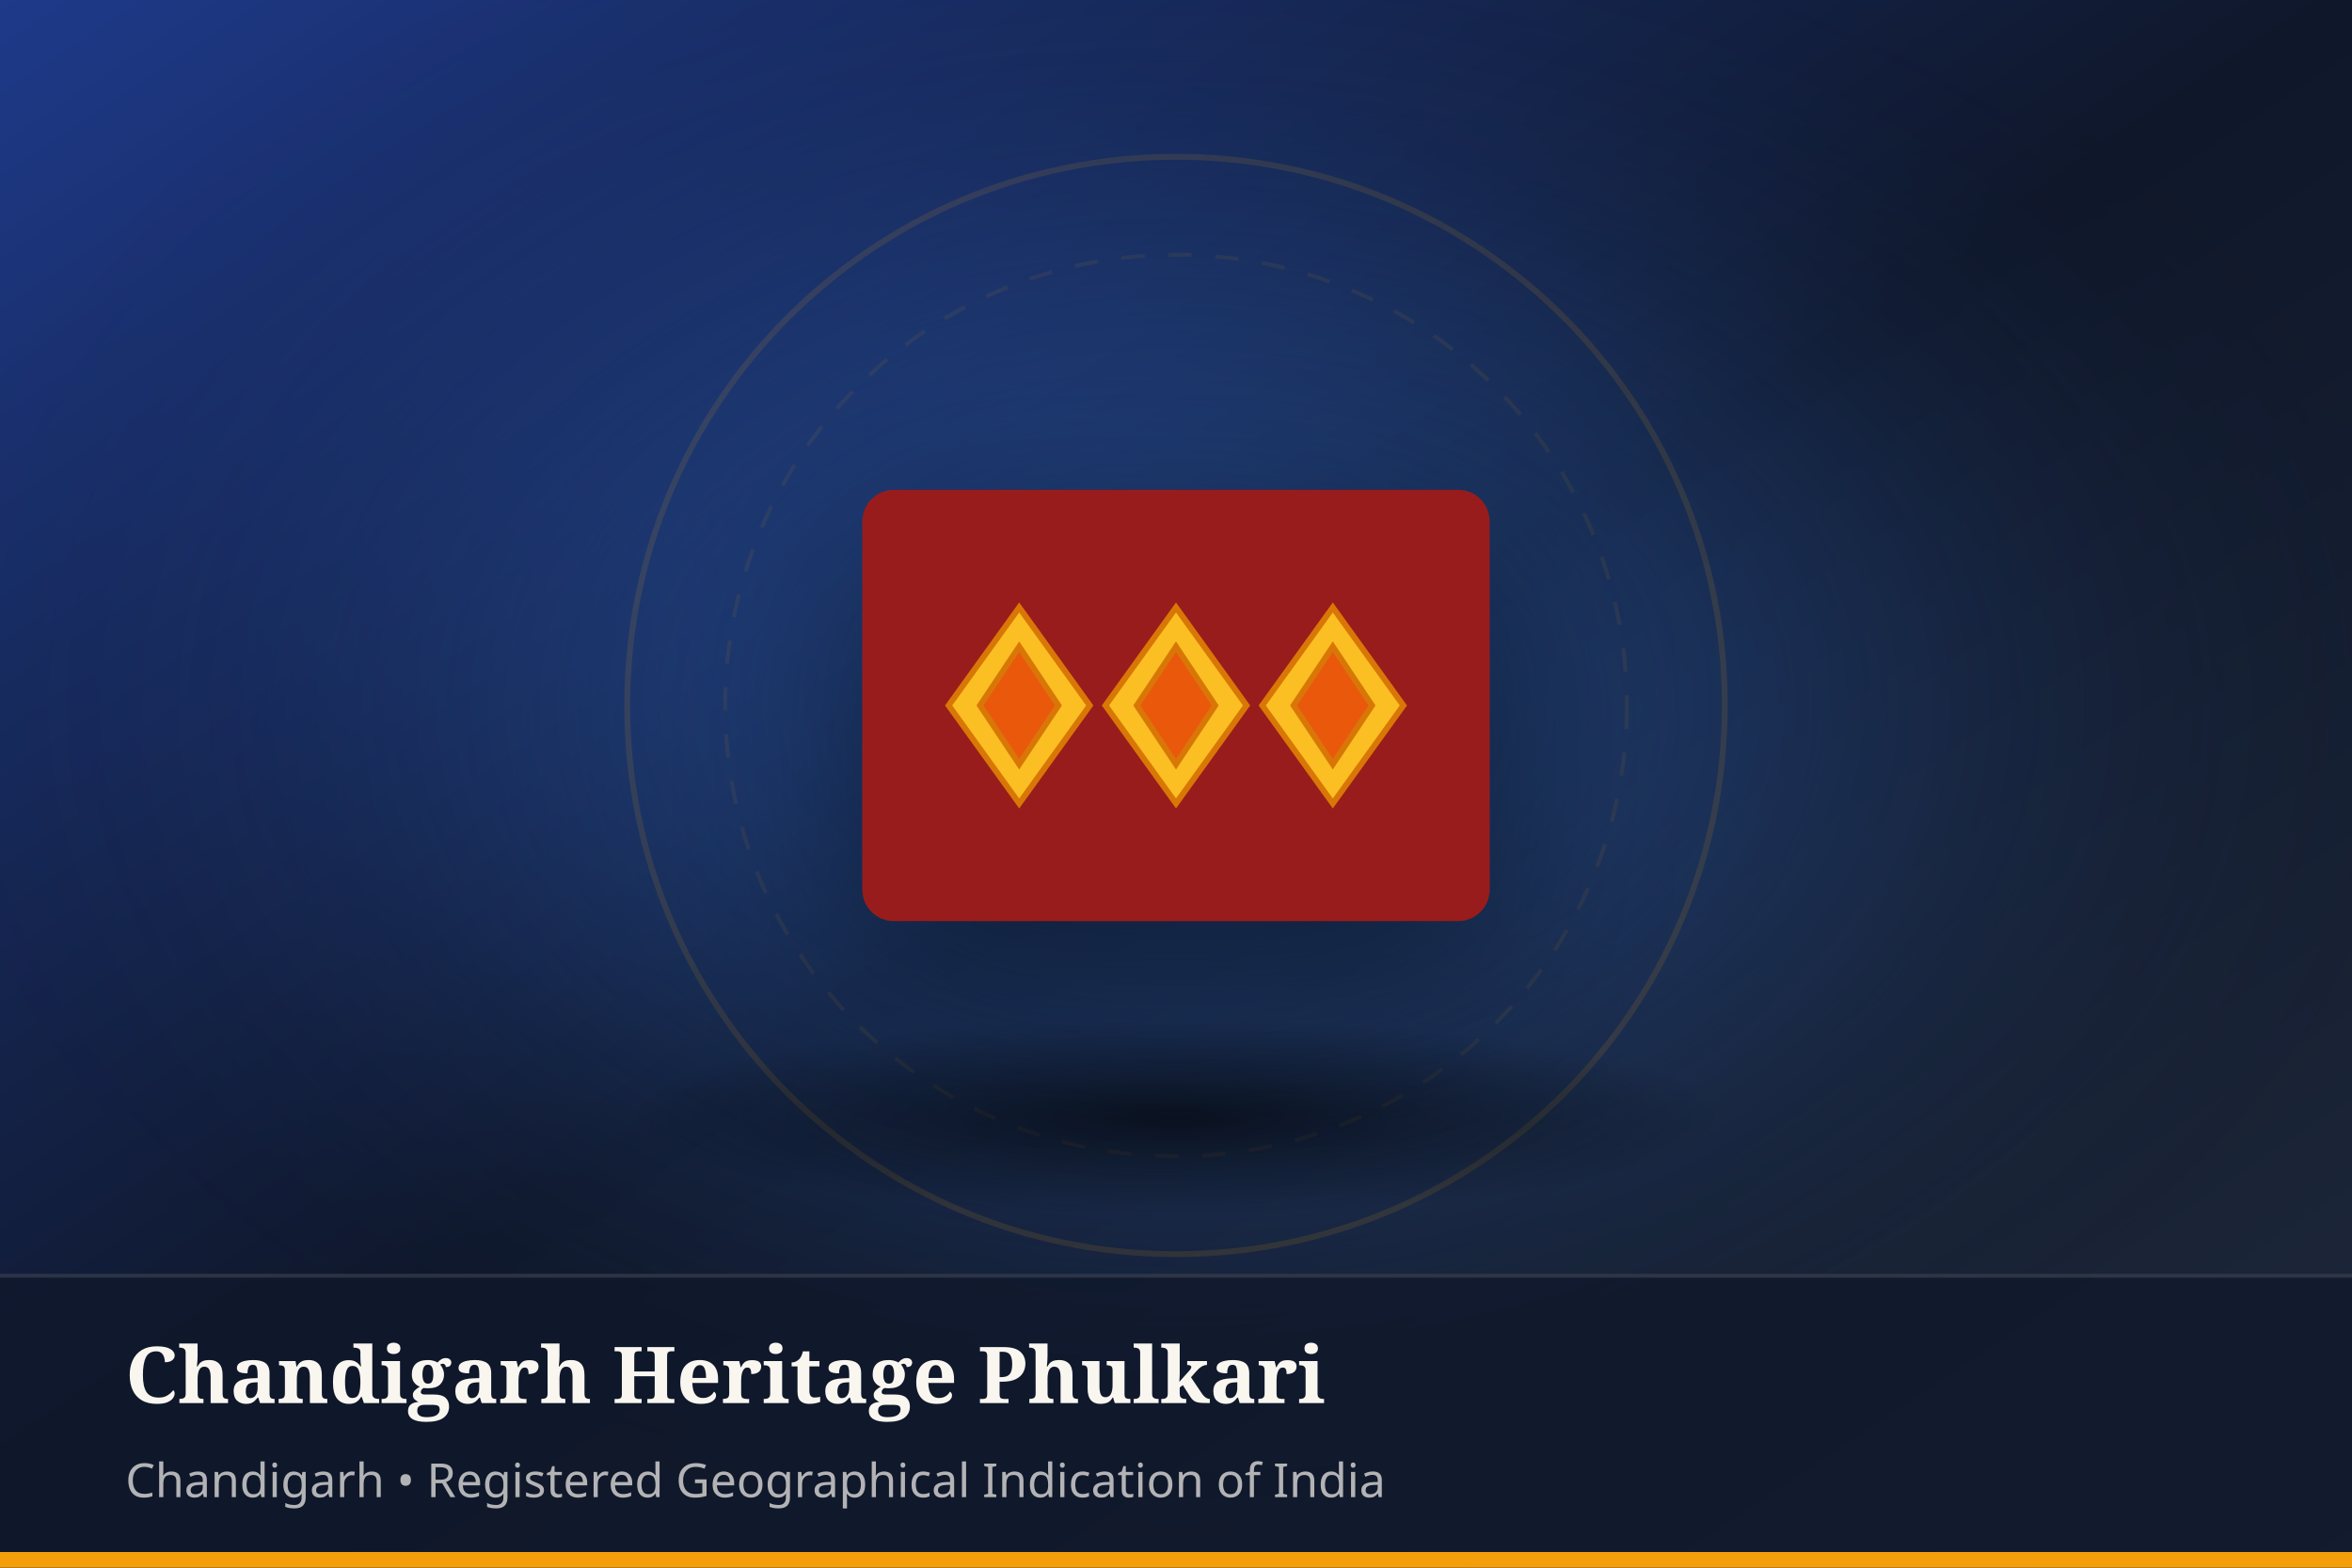
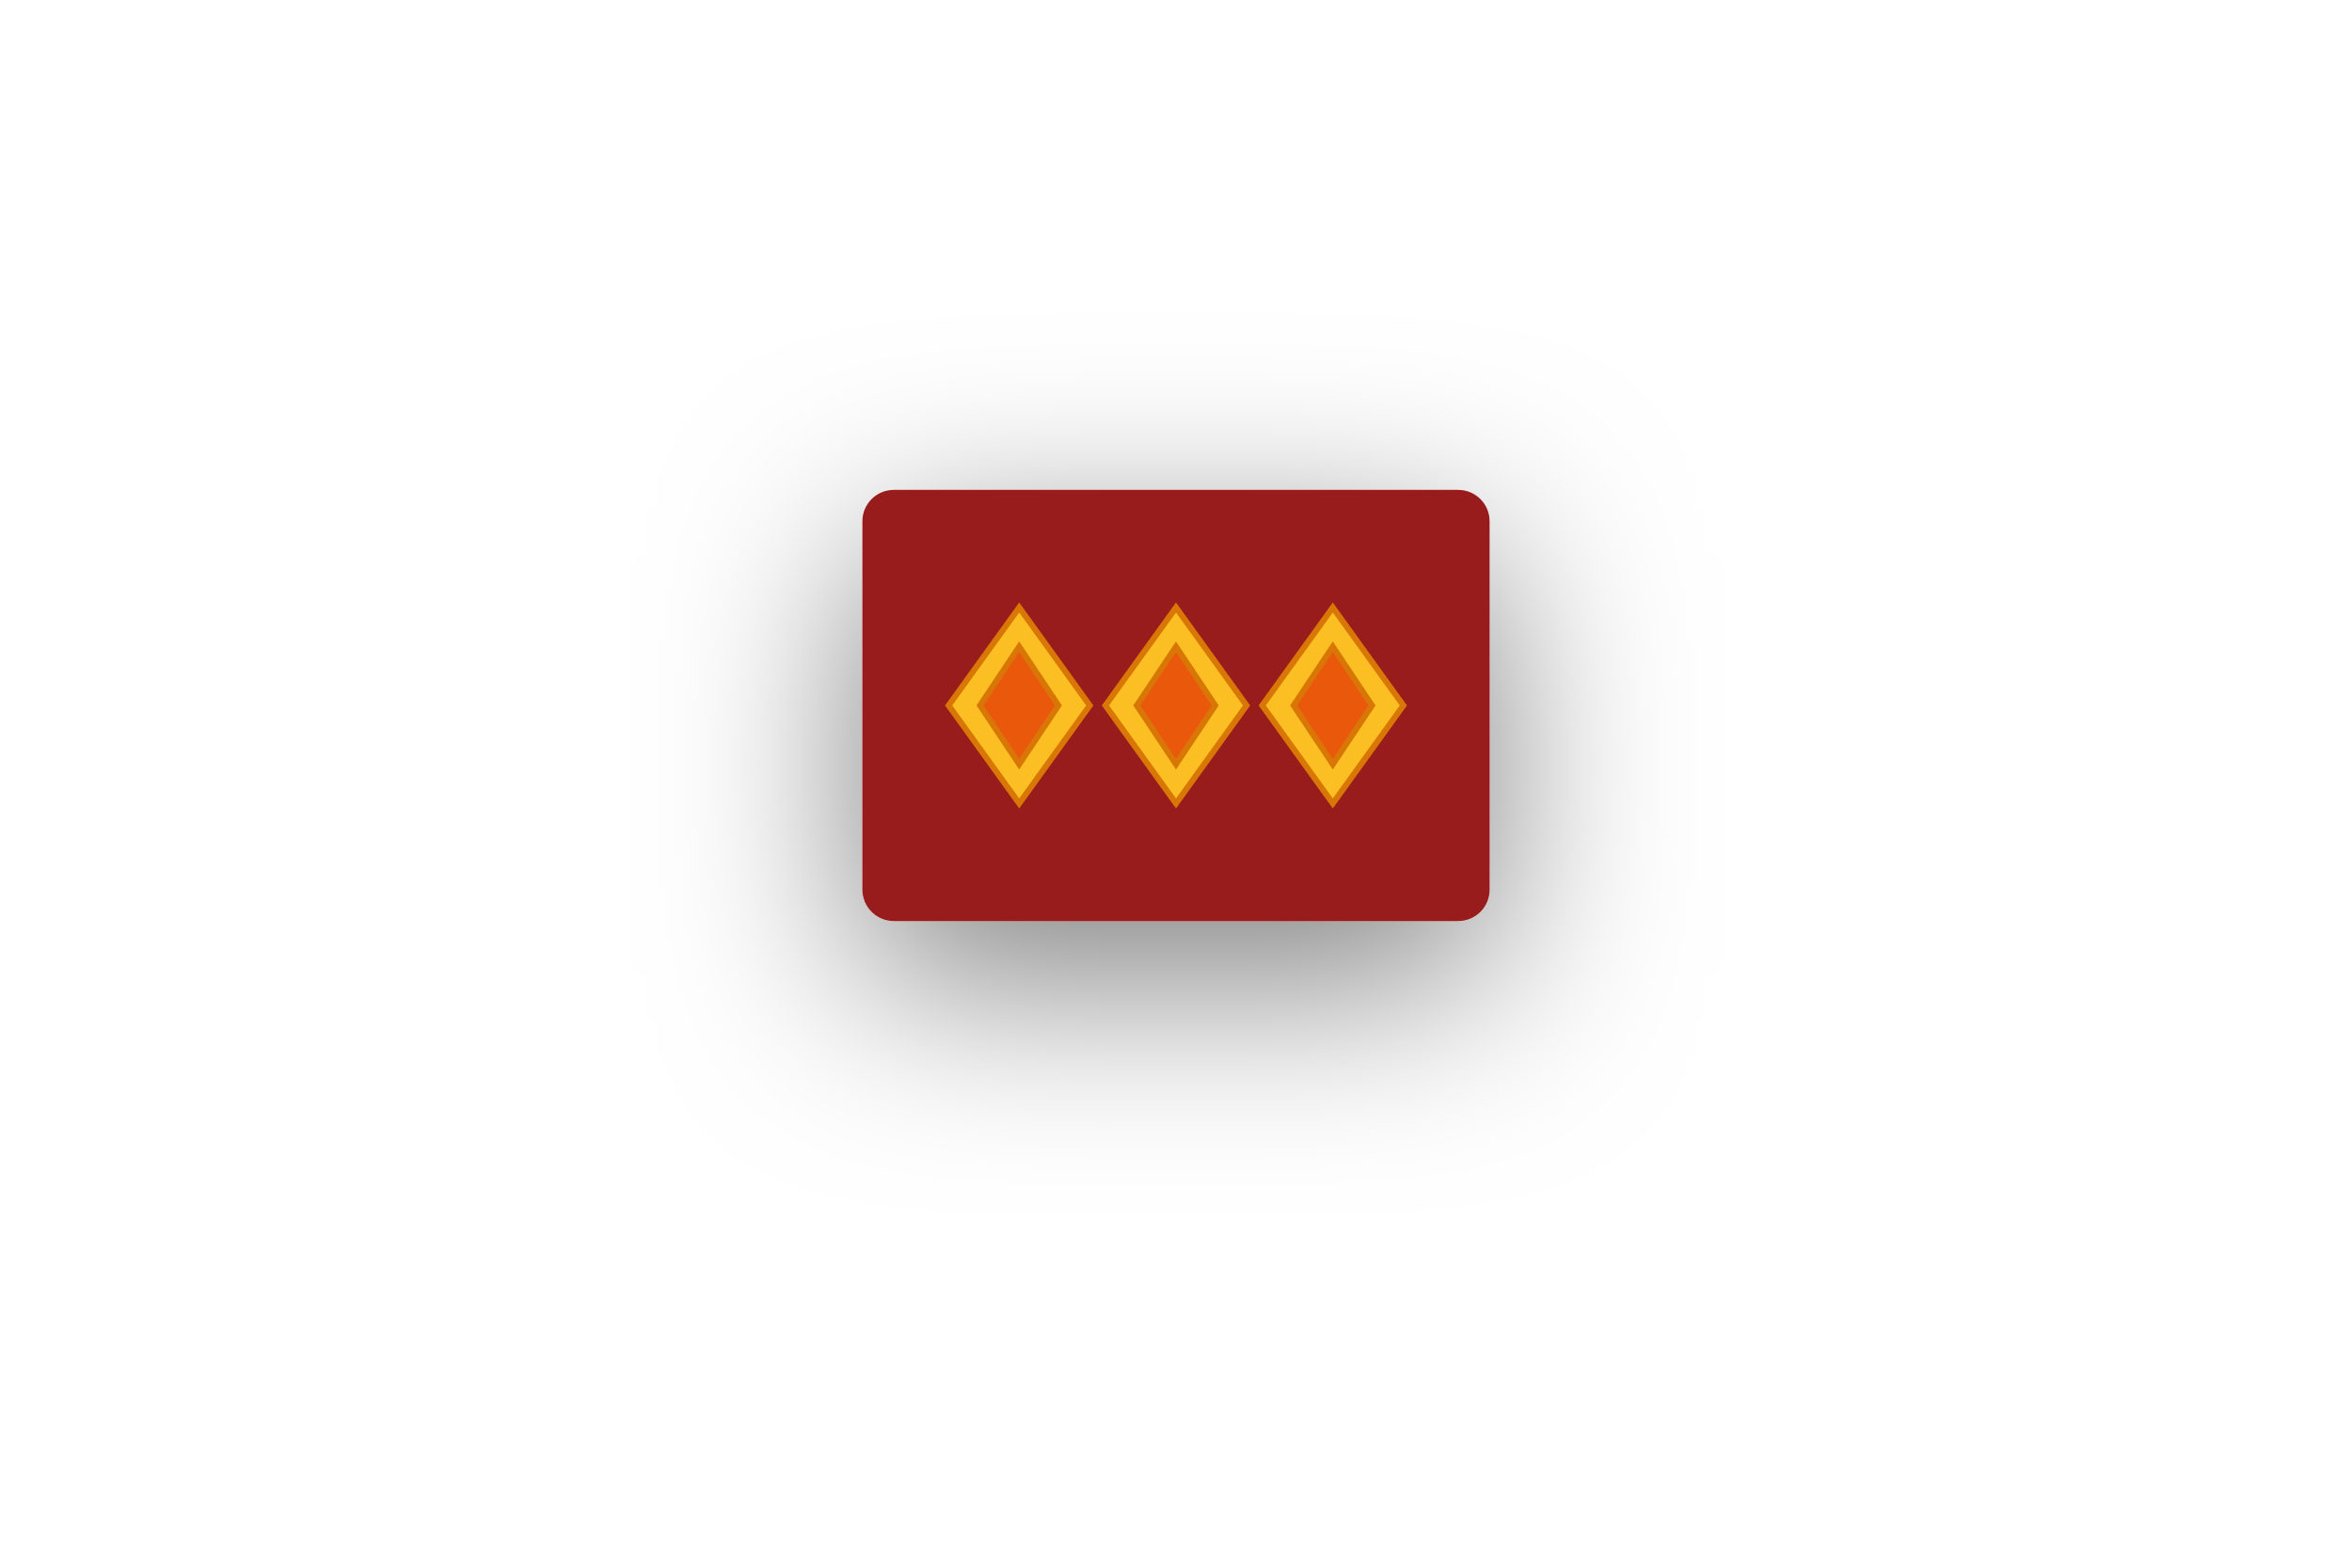
- <svg xmlns="http://www.w3.org/2000/svg" width="600" height="400" viewBox="0 0 600 400">
-   <defs>
-     <linearGradient id="bgGrad_chandigarh-heritage-phulkari" x1="0%" y1="0%" x2="100%" y2="100%">
-       <stop offset="0%" stop-color="#1E3A8A" />
-       <stop offset="50%" stop-color="#0F172A" />
-       <stop offset="100%" stop-color="#1E293B" />
-     </linearGradient>
-     <radialGradient id="spotlight_chandigarh-heritage-phulkari" cx="50%" cy="45%" r="55%">
-       <stop offset="0%" stop-color="#3B82F6" stop-opacity="0.45" />
-       <stop offset="60%" stop-color="#3B82F6" stop-opacity="0.1" />
-       <stop offset="100%" stop-color="#000000" stop-opacity="0" />
-     </radialGradient>
-     <radialGradient id="floorShadow_chandigarh-heritage-phulkari" cx="50%" cy="50%" r="50%">
-       <stop offset="0%" stop-color="rgba(0,0,0,0.6)" />
-       <stop offset="100%" stop-color="rgba(0,0,0,0)" />
-     </radialGradient>
-   </defs>
-   <rect width="100%" height="100%" fill="url(#bgGrad_chandigarh-heritage-phulkari)" />
-   <rect width="100%" height="100%" fill="url(#spotlight_chandigarh-heritage-phulkari)" />
-   <circle cx="300" cy="180" r="140" fill="none" stroke="#F59E0B" stroke-opacity="0.12" stroke-width="1.5" />
-   <circle cx="300" cy="180" r="115" fill="none" stroke="#F59E0B" stroke-opacity="0.08" stroke-width="1" stroke-dasharray="6,6" />
-   <ellipse cx="300" cy="285" rx="140" ry="25" fill="url(#floorShadow_chandigarh-heritage-phulkari)" />
+ <svg xmlns="http://www.w3.org/2000/svg" width="600" height="400" viewBox="0 0 600 400" fill="none">
  <g transform="translate(300, 180)">
    <rect x="-80" y="-55" width="160" height="110" rx="8" fill="#991B1B" filter="drop-shadow(0 15px 25px rgba(0,0,0,0.5))" />
    <g fill="#FBBF24" stroke="#D97706" stroke-width="1.5">
      <polygon points="-40,-25 -22,0 -40,25 -58,0" />
      <polygon points="-40,-15 -30,0 -40,15 -50,0" fill="#EA580C" />
      <polygon points="0,-25 18,0 0,25 -18,0" />
      <polygon points="0,-15 10,0 0,15 -10,0" fill="#EA580C" />
      <polygon points="40,-25 58,0 40,25 22,0" />
      <polygon points="40,-15 50,0 40,15 30,0" fill="#EA580C" />
    </g>
  </g>
-   <rect x="0" y="325" width="600" height="75" fill="rgba(15, 23, 42, 0.75)" />
-   <rect x="0" y="325" width="600" height="1" fill="rgba(255, 255, 255, 0.12)" />
-   <text x="32" y="358" fill="#F9F6F0" font-family="'Playfair Display', Georgia, serif" font-size="20" font-weight="700">
-     Chandigarh Heritage Phulkari
-   </text>
-   <text x="32" y="382" fill="rgba(249, 246, 240, 0.7)" font-family="'Plus Jakarta Sans', sans-serif" font-size="12" font-weight="500">
-     Chandigarh • Registered Geographical Indication of India
-   </text>
-   <rect x="0" y="396" width="600" height="4" fill="#F59E0B" />
</svg>
